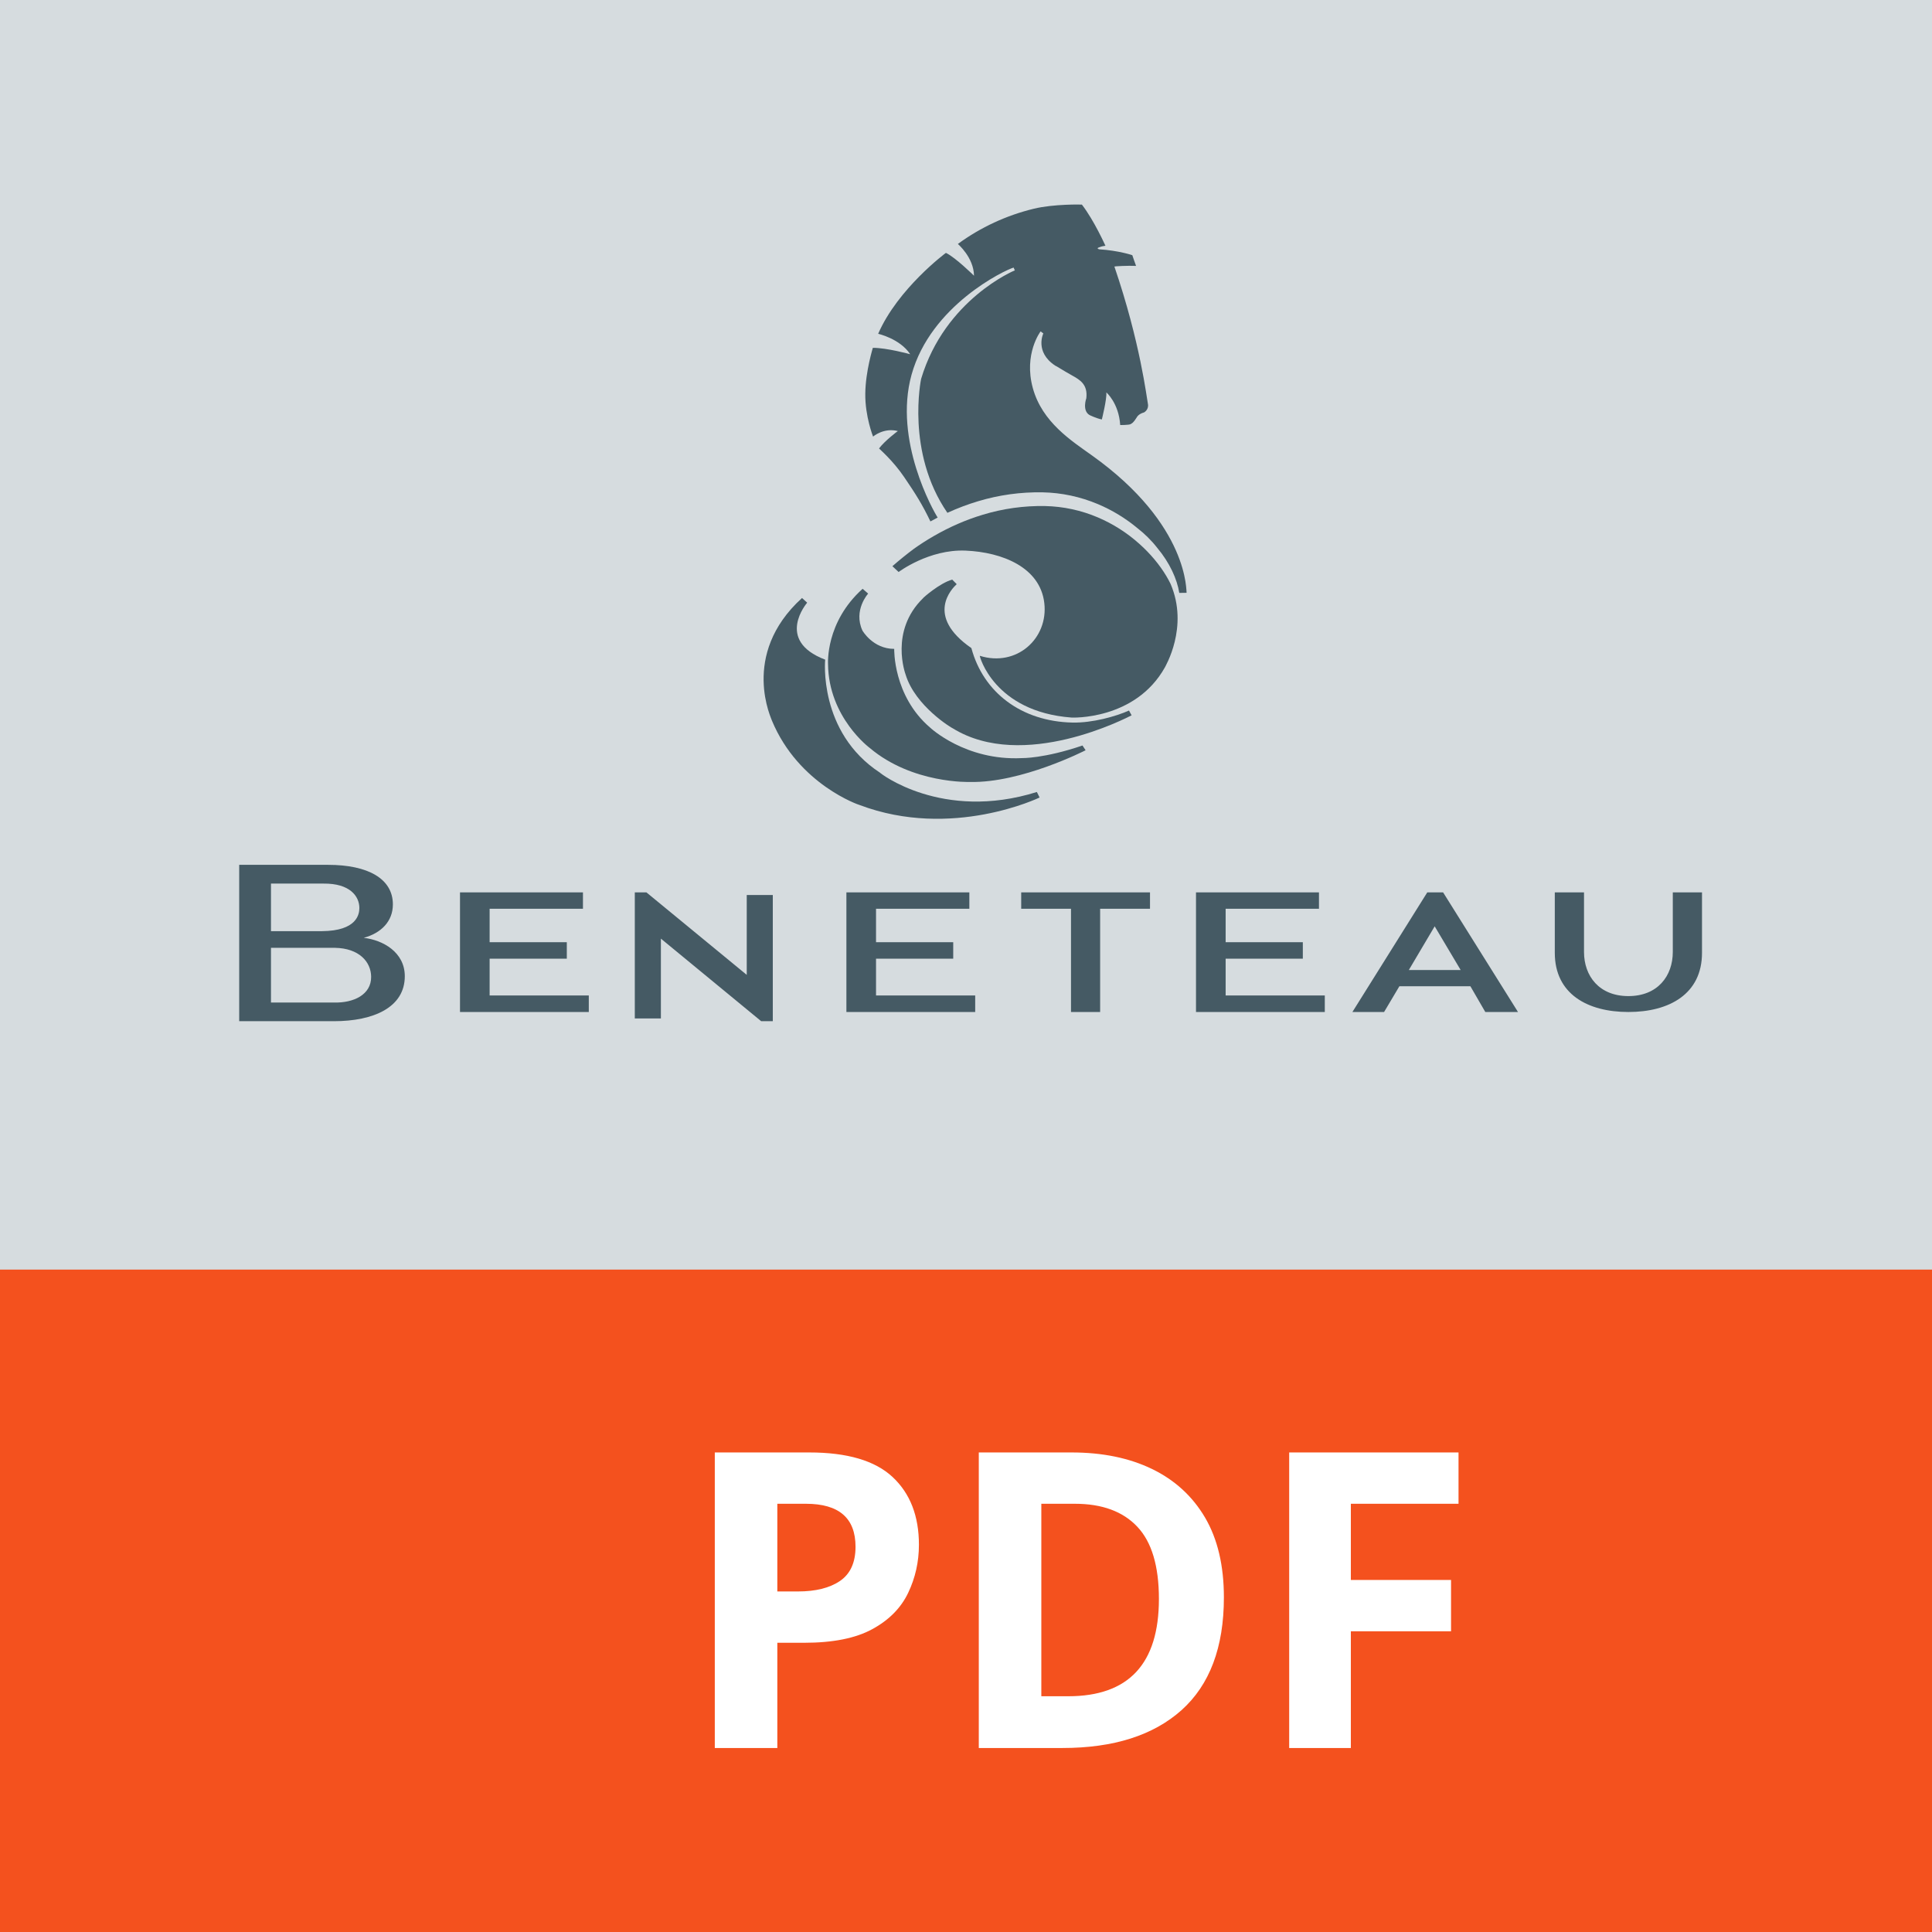
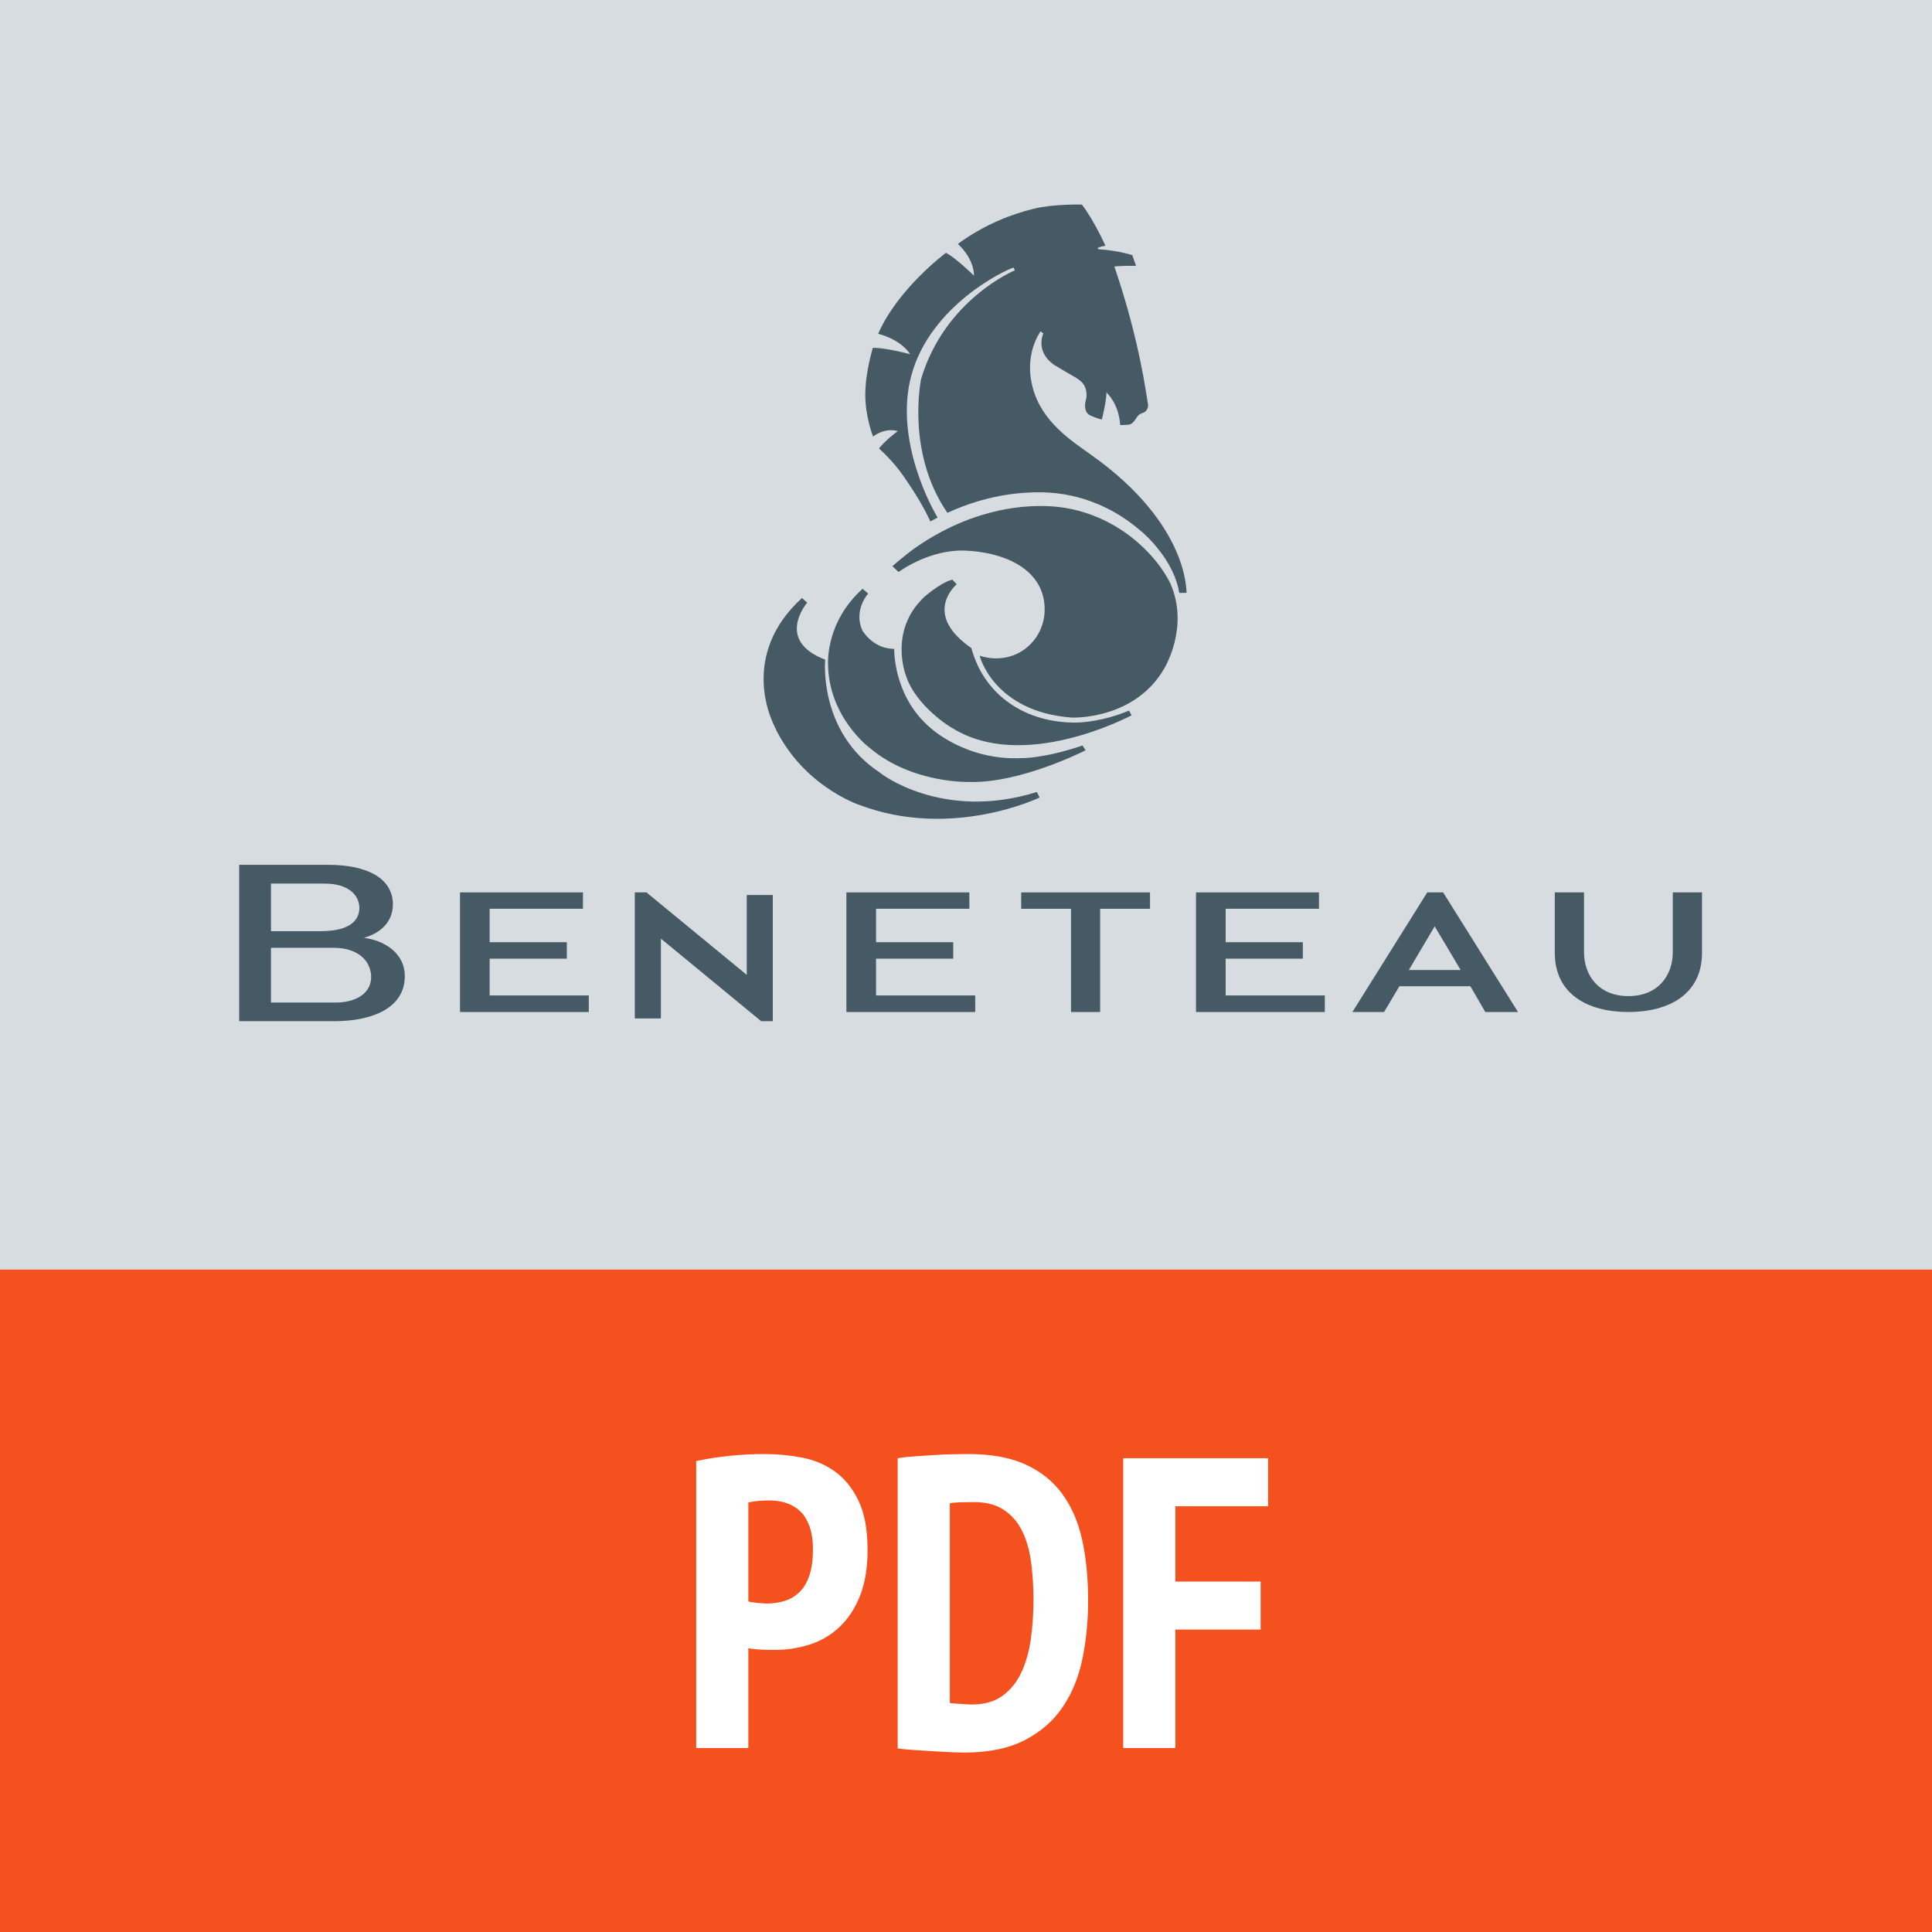
- <svg xmlns="http://www.w3.org/2000/svg" width="210" height="210" viewBox="0 0 210 210">
-   <g fill="none" fill-rule="evenodd">
-     <path fill="#B0BEC5" d="M0 0h210v210H0z" opacity=".4" />
-     <g fill="#455A64">
-       <path d="M87.176 65l.56.509s-3.546 4.098 1.958 6.193c0-.055-.794 7.872 5.959 12.287-.06 0 6.722 5.333 17.05 2.097-.008 0 .297.6.297.6s-9.52 4.61-19.561.816c.005.022-6.64-2.21-9.533-9.173.058 0-3.56-7.123 3.27-13.329" />
-       <path d="M117.661 81.033c-4.172 1.424-6.593 1.37-6.593 1.37-6.143.303-9.964-3.314-9.964-3.314-4.05-3.452-3.907-8.559-3.907-8.559-2.321 0-3.453-1.988-3.453-1.988-1.02-2.208.621-4.031.621-4.017L93.764 64c-4.054 3.63-3.76 8.131-3.76 8.186.058 5.8 4.533 9.113 4.533 9.113 4.642 3.92 10.87 3.698 10.927 3.698 5.544.11 12.387-3.372 12.536-3.448" />
-       <path d="M122.716 77.233c-1.42.634-3.974 1.356-6.15 1.307-5.57-.123-9.689-3.29-10.981-8.095-5.086-3.518-2.08-6.496-1.596-6.95L103.5 63c-1.354.372-3.225 2.022-3.168 2.022-3.673 3.576-1.91 8.252-1.894 8.305 1.048 3.439 5.048 5.83 5.108 5.83 7.687 4.756 18.977-1.166 19.455-1.405M101.132 56.677c.263-.146.524-.286.789-.421-.454-.692-4.82-8.377-2.842-15.517 2.088-7.55 10.135-11.38 11.097-11.656 0 .027.136.305.136.305-.025 0-7.593 3.136-10.19 11.793 0 0-1.687 7.964 2.856 14.561a25.5 25.5 0 0 1 3.342-1.262 22.926 22.926 0 0 1 7-.966c2.076.042 4.1.474 6.02 1.282a17.075 17.075 0 0 1 4.289 2.608c.767.598 1.5 1.304 2.153 2.14 1.365 1.631 2.162 3.402 2.4 4.902l.796-.011c-.057 0 .375-7.323-10.28-14.928-2.217-1.585-5.42-3.609-6.435-7.327-1.019-3.718.846-6.16.846-6.16-.01 0 .297.22.297.22s-.974 2 1.284 3.498c.058 0 .905.554 1.81 1.055.902.5 1.75.998 1.578 2.497-.007 0-.472 1.332.34 1.818-.005 0 .755.373 1.348.486 0 0 .558-2.233.488-2.942 0 0 1.354 1.153 1.507 3.551-.013 0 .947 0 1.116-.096.171-.097.31-.139.691-.75-.012 0 .171-.36.78-.527.015 0 .55-.306.425-.93-.13-.624-.82-6.658-3.644-14.93 0-.026 1.44-.11 2.357-.068-.013 0-.41-1.166-.41-1.166s-1.453-.498-3.6-.638c-.015 0-.326-.095-.056-.195.269-.095.24-.11.735-.193 0 .015-1.2-2.705-2.557-4.47 0-.012-3.064-.08-5.22.446a23.242 23.242 0 0 0-8.26 3.829c-.015 0 1.723 1.456 1.753 3.455 0 0-2.009-1.984-3.053-2.483-.013 0-5.218 3.871-7.364 8.792-.018.005 2.354.518 3.483 2.224-.013 0-2.556-.707-4.065-.694.013 0-.793 2.512-.819 4.982-.03 2.469.846 4.663.846 4.663s1.158-1.002 2.695-.599c0-.014-1.424 1.056-2.046 1.889 0 .027 1.497 1.289 2.738 3.122 1.228 1.806 1.958 2.954 2.846 4.811" />
-       <path d="M126.783 62.628c-.738-1.243-1.755-2.46-2.947-3.52a16.343 16.343 0 0 0-4.477-2.857 15.46 15.46 0 0 0-5.764-1.246 21.856 21.856 0 0 0-6.79.95c-1.8.542-3.58 1.316-5.288 2.3-.824.473-1.552.95-2.173 1.391A38.943 38.943 0 0 0 97 61.543l.677.631s3.3-2.495 7.287-2.324c3.99.172 8.093 1.82 8.547 5.69.457 3.867-3.017 6.996-7.01 5.743-.054 0 1.54 6.087 9.976 6.713-.056 0 6.897.34 10.145-5.46 0-.05 2.64-4.362.612-9.075a11.292 11.292 0 0 0-.451-.833M82.738 111H84V97.284h-2.832v8.68L70.266 97H69v13.699h2.836v-8.675M176.999 110c4.456 0 8.001-1.967 8.001-6.427V97h-3.174v6.473c0 2.612-1.644 4.798-4.827 4.798-3.18 0-4.824-2.186-4.824-4.798V97H169v6.573c0 4.46 3.547 6.427 7.999 6.427M161.446 110H165l-8.139-13h-1.724L147 110h3.444l1.665-2.802 7.716.002 1.621 2.8zm-5.502-9.313l2.825 4.75h-5.636l2.81-4.75zM125 97h-14v1.781h5.413V110h3.167V98.781H125M143.366 98.777V97H130v13h14v-1.799h-10.778v-3.997h8.39v-1.79h-8.39v-3.637M63.365 98.777V97H50v13h14v-1.799H53.22v-3.997h8.39v-1.79h-8.39v-3.637M105.364 98.777V97H92v13h14v-1.799H95.221v-3.997h8.39v-1.79h-8.39v-3.637M39.534 101.939c1.882-.509 3.17-1.78 3.17-3.635 0-2.793-2.71-4.3-7.046-4.3L26 94v17h10.291c4.323 0 7.709-1.507 7.709-4.89 0-2.599-2.364-3.934-4.466-4.171zm-10.08-.726v-5.171h5.709c2.875-.032 3.898 1.383 3.898 2.653 0 .665-.249 2.49-4.076 2.518h-5.531zm0 7.758v-5.946h6.956c2.62.043 3.918 1.522 3.932 3.145.018 1.948-1.907 2.86-4.046 2.801h-6.842z" />
+ <svg xmlns="http://www.w3.org/2000/svg" width="210px" height="210px" viewBox="0 0 210 210" version="1.1">
+   <defs />
+   <g id="Page-1" stroke="none" stroke-width="1" fill="none" fill-rule="evenodd">
+     <g id="boat-icons-big" transform="translate(-804, -96)">
+       <g id="Group-2-Copy-4" transform="translate(804, 96)">
+         <rect id="Rectangle-12" fill="#B0BEC5" opacity="0.4" x="0" y="0" width="210" height="210" />
+         <g id="Page-1" transform="translate(26, 22)" fill="#455A64">
+           <path d="M61.176,43 L61.736,43.509 C61.736,43.509 58.19,47.607 63.694,49.702 C63.694,49.647 62.9,57.574 69.653,61.989 C69.593,61.989 76.375,67.322 86.702,64.086 C86.695,64.086 87,64.687 87,64.687 C87,64.687 77.48,69.296 67.439,65.502 C67.444,65.524 60.799,63.293 57.906,56.329 C57.964,56.329 54.346,49.206 61.176,43" id="Fill-1" />
+           <path d="M91.661,59.033 C87.489,60.457 85.068,60.403 85.068,60.403 C78.925,60.706 75.104,57.089 75.104,57.089 C71.055,53.637 71.197,48.53 71.197,48.53 C68.876,48.53 67.744,46.542 67.744,46.542 C66.725,44.334 68.365,42.511 68.365,42.525 L67.764,42 C63.71,45.63 64.005,50.131 64.005,50.186 C64.062,55.985 68.537,59.299 68.537,59.299 C73.179,63.219 79.407,62.997 79.464,62.997 C85.008,63.107 91.851,59.625 92,59.549" id="Fill-3" />
+           <path d="M96.716,55.233 C95.296,55.867 92.742,56.589 90.566,56.54 C84.997,56.417 80.877,53.251 79.585,48.445 C74.499,44.927 77.505,41.949 77.989,41.496 L77.5,41 C76.145,41.372 74.274,43.022 74.331,43.022 C70.658,46.598 72.42,51.274 72.437,51.327 C73.485,54.766 77.485,57.157 77.545,57.157 C85.232,61.913 96.522,55.991 97,55.752" id="Fill-5" />
+           <g id="Group-9" transform="translate(68, 0)">
+             <path d="M7.132,34.677 C7.395,34.531 7.656,34.391 7.921,34.256 C7.467,33.564 3.102,25.879 5.079,18.739 C7.167,11.189 15.214,7.36 16.176,7.083 C16.176,7.11 16.312,7.388 16.312,7.388 C16.287,7.388 8.719,10.524 6.123,19.181 C6.123,19.181 4.435,27.145 8.978,33.742 C10.075,33.239 11.193,32.816 12.32,32.48 C14.636,31.792 16.989,31.467 19.32,31.514 C21.396,31.556 23.421,31.988 25.34,32.796 C26.884,33.445 28.326,34.323 29.629,35.404 C30.396,36.002 31.129,36.708 31.782,37.544 C33.147,39.175 33.944,40.946 34.182,42.446 L34.978,42.435 C34.921,42.435 35.353,35.112 24.698,27.507 C22.481,25.922 19.278,23.898 18.263,20.18 C17.244,16.462 19.109,14.02 19.109,14.02 C19.099,14.02 19.406,14.24 19.406,14.24 C19.406,14.24 18.432,16.239 20.69,17.738 C20.748,17.738 21.595,18.292 22.499,18.793 C23.402,19.294 24.25,19.791 24.078,21.29 C24.071,21.29 23.606,22.622 24.419,23.108 C24.413,23.108 25.173,23.481 25.766,23.594 C25.766,23.594 26.324,21.361 26.254,20.652 C26.254,20.652 27.608,21.805 27.761,24.203 C27.748,24.203 28.708,24.203 28.877,24.107 C29.048,24.01 29.186,23.968 29.568,23.358 C29.556,23.358 29.739,22.998 30.348,22.83 C30.363,22.83 30.898,22.524 30.773,21.901 C30.643,21.276 29.953,15.242 27.129,6.971 C27.129,6.944 28.568,6.861 29.486,6.902 C29.473,6.902 29.076,5.736 29.076,5.736 C29.076,5.736 27.623,5.238 25.475,5.098 C25.461,5.098 25.15,5.003 25.42,4.903 C25.689,4.808 25.66,4.794 26.155,4.71 C26.155,4.725 24.955,2.005 23.598,0.241 C23.598,0.228 20.534,0.16 18.377,0.686 C16.217,1.213 13.179,2.268 10.118,4.515 C10.103,4.515 11.841,5.971 11.871,7.97 C11.871,7.97 9.862,5.986 8.818,5.487 C8.805,5.487 3.6,9.358 1.454,14.279 C1.436,14.284 3.808,14.797 4.937,16.503 C4.924,16.503 2.381,15.796 0.872,15.809 C0.885,15.809 0.079,18.321 0.053,20.791 C0.024,23.26 0.899,25.454 0.899,25.454 C0.899,25.454 2.057,24.452 3.594,24.855 C3.594,24.841 2.17,25.911 1.548,26.744 C1.548,26.771 3.045,28.033 4.286,29.866 C5.514,31.672 6.244,32.82 7.132,34.677" id="Fill-7" />
+           </g>
+           <path d="M100.783,40.628 C100.045,39.385 99.028,38.169 97.836,37.108 C96.493,35.907 94.986,34.946 93.359,34.251 C91.521,33.467 89.583,33.047 87.595,33.005 C85.335,32.957 83.05,33.277 80.805,33.955 C79.005,34.497 77.226,35.271 75.517,36.255 C74.693,36.728 73.965,37.205 73.344,37.646 C72.611,38.193 71.824,38.822 71,39.543 L71.677,40.174 C71.677,40.174 74.977,37.679 78.964,37.85 C82.954,38.022 87.057,39.671 87.511,43.54 C87.968,47.407 84.494,50.536 80.501,49.283 C80.447,49.283 82.042,55.37 90.477,55.996 C90.421,55.996 97.374,56.337 100.622,50.536 C100.622,50.486 103.262,46.174 101.234,41.461 C101.098,41.185 100.95,40.906 100.783,40.628" id="Fill-10" />
+           <polyline id="Fill-12" points="56.738 89 58 89 58 75.284 55.168 75.284 55.168 83.963 44.266 75 43 75 43 88.699 45.836 88.699 45.836 80.024" />
+           <path d="M150.999,88 C155.455,88 159,86.033 159,81.573 L159,75 L155.826,75 L155.826,81.473 C155.826,84.085 154.182,86.271 150.999,86.271 C147.818,86.271 146.175,84.085 146.175,81.473 L146.175,75 L143,75 L143,81.573 C143,86.033 146.547,88 150.999,88" id="Fill-14" />
+           <path d="M135.446,88 L139,88 L130.861,75 L129.137,75 L121,88 L124.444,88 L126.109,85.198 L133.825,85.2 L135.446,88 Z M129.944,78.687 L132.769,83.437 L127.133,83.437 L129.944,78.687 Z" id="Fill-16" />
+           <polyline id="Fill-18" points="99 75 85 75 85 76.781 90.413 76.781 90.413 88 93.58 88 93.58 76.781 99 76.781" />
+           <polyline id="Fill-20" points="117.366 76.777 117.366 75 104 75 104 88 118 88 118 86.201 107.222 86.201 107.222 82.204 115.612 82.204 115.612 80.414 107.222 80.414 107.222 76.777" />
+           <polyline id="Fill-22" points="37.365 76.777 37.365 75 24 75 24 88 38 88 38 86.201 27.221 86.201 27.221 82.204 35.61 82.204 35.61 80.414 27.221 80.414 27.221 76.777" />
+           <polyline id="Fill-24" points="79.364 76.777 79.364 75 66 75 66 88 80 88 80 86.201 69.221 86.201 69.221 82.204 77.611 82.204 77.611 80.414 69.221 80.414 69.221 76.777" />
+           <path d="M13.534,79.939 C15.416,79.43 16.704,78.159 16.704,76.304 C16.704,73.511 13.995,72.003 9.658,72.003 L0,72 L0,89 L10.291,89 C14.614,89 18,87.493 18,84.111 C18,81.511 15.636,80.176 13.534,79.939 L13.534,79.939 Z M3.454,79.213 L3.454,74.042 L9.163,74.042 C12.038,74.01 13.061,75.425 13.061,76.695 C13.061,77.36 12.812,79.185 8.985,79.213 L3.454,79.213 Z M3.454,86.971 L3.454,81.025 L10.41,81.025 C13.03,81.068 14.328,82.547 14.342,84.17 C14.36,86.118 12.435,87.031 10.296,86.971 L3.454,86.971 Z" id="Fill-26" />
+         </g>
+         <rect id="Rectangle-12-Copy" fill="#F4511E" x="0" y="138" width="210" height="72" />
+         <path d="M75.672,158.815 C76.752,158.575 77.937,158.388 79.227,158.252 C80.517,158.117 81.807,158.05 83.097,158.05 C84.477,158.05 85.834,158.177 87.169,158.433 C88.504,158.688 89.697,159.19 90.747,159.94 C91.797,160.69 92.652,161.747 93.312,163.113 C93.972,164.478 94.302,166.255 94.302,168.445 C94.302,170.425 94.024,172.105 93.469,173.485 C92.914,174.865 92.172,175.99 91.242,176.86 C90.312,177.73 89.239,178.36 88.024,178.75 C86.809,179.14 85.557,179.335 84.267,179.335 L83.682,179.335 C83.412,179.335 83.127,179.327 82.827,179.312 C82.527,179.298 82.234,179.275 81.949,179.245 C81.664,179.215 81.462,179.185 81.342,179.155 L81.342,190 L75.672,190 L75.672,158.815 Z M81.342,174.07 C81.522,174.13 81.859,174.183 82.354,174.227 C82.849,174.273 83.187,174.295 83.367,174.295 C84.027,174.295 84.657,174.205 85.257,174.025 C85.857,173.845 86.389,173.538 86.854,173.102 C87.319,172.667 87.687,172.068 87.957,171.303 C88.227,170.537 88.362,169.57 88.362,168.4 C88.362,167.41 88.234,166.57 87.979,165.88 C87.724,165.19 87.379,164.643 86.944,164.238 C86.509,163.832 86.007,163.54 85.437,163.36 C84.867,163.18 84.267,163.09 83.637,163.09 C82.707,163.09 81.942,163.165 81.342,163.315 L81.342,174.07 Z M97.574,158.5 C98.114,158.41 98.721,158.343 99.396,158.298 C100.071,158.252 100.761,158.208 101.466,158.162 C102.171,158.118 102.854,158.088 103.514,158.072 C104.174,158.058 104.759,158.05 105.269,158.05 C107.759,158.05 109.836,158.432 111.501,159.197 C113.166,159.963 114.501,161.042 115.506,162.438 C116.511,163.833 117.224,165.505 117.644,167.455 C118.064,169.405 118.274,171.58 118.274,173.98 C118.274,176.17 118.071,178.262 117.666,180.257 C117.261,182.253 116.549,184.007 115.529,185.523 C114.509,187.038 113.129,188.245 111.389,189.145 C109.649,190.045 107.459,190.495 104.819,190.495 C104.429,190.495 103.904,190.48 103.244,190.45 C102.584,190.42 101.894,190.382 101.174,190.338 C100.454,190.292 99.764,190.248 99.104,190.202 C98.444,190.157 97.934,190.105 97.574,190.045 L97.574,158.5 Z M105.854,163.27 C105.374,163.27 104.886,163.278 104.391,163.292 C103.896,163.308 103.514,163.345 103.244,163.405 L103.244,185.095 C103.334,185.125 103.491,185.148 103.716,185.162 C103.941,185.178 104.181,185.192 104.436,185.208 C104.691,185.222 104.931,185.238 105.156,185.252 C105.381,185.268 105.539,185.275 105.629,185.275 C106.979,185.275 108.089,184.96 108.959,184.33 C109.829,183.7 110.511,182.86 111.006,181.81 C111.501,180.76 111.846,179.553 112.041,178.188 C112.236,176.822 112.334,175.39 112.334,173.89 C112.334,172.51 112.251,171.175 112.086,169.885 C111.921,168.595 111.606,167.463 111.141,166.488 C110.676,165.512 110.016,164.733 109.161,164.148 C108.306,163.562 107.204,163.27 105.854,163.27 Z M122.086,158.5 L137.836,158.5 L137.836,163.72 L127.756,163.72 L127.756,171.91 L137.026,171.91 L137.026,177.13 L127.756,177.13 L127.756,190 L122.086,190 L122.086,158.5 Z" id="PDF" fill="#FFFFFF" />
+       </g>
    </g>
-     <path fill="#F4511E" d="M0 138h210v72H0z" />
-     <text fill="#FFF" font-family="PTSans-NarrowBold, PT Sans Narrow" font-size="45" font-style="condensed" font-weight="bold" letter-spacing=".437">
-       <tspan x="73.647" y="190">PDF</tspan>
-     </text>
  </g>
</svg>
